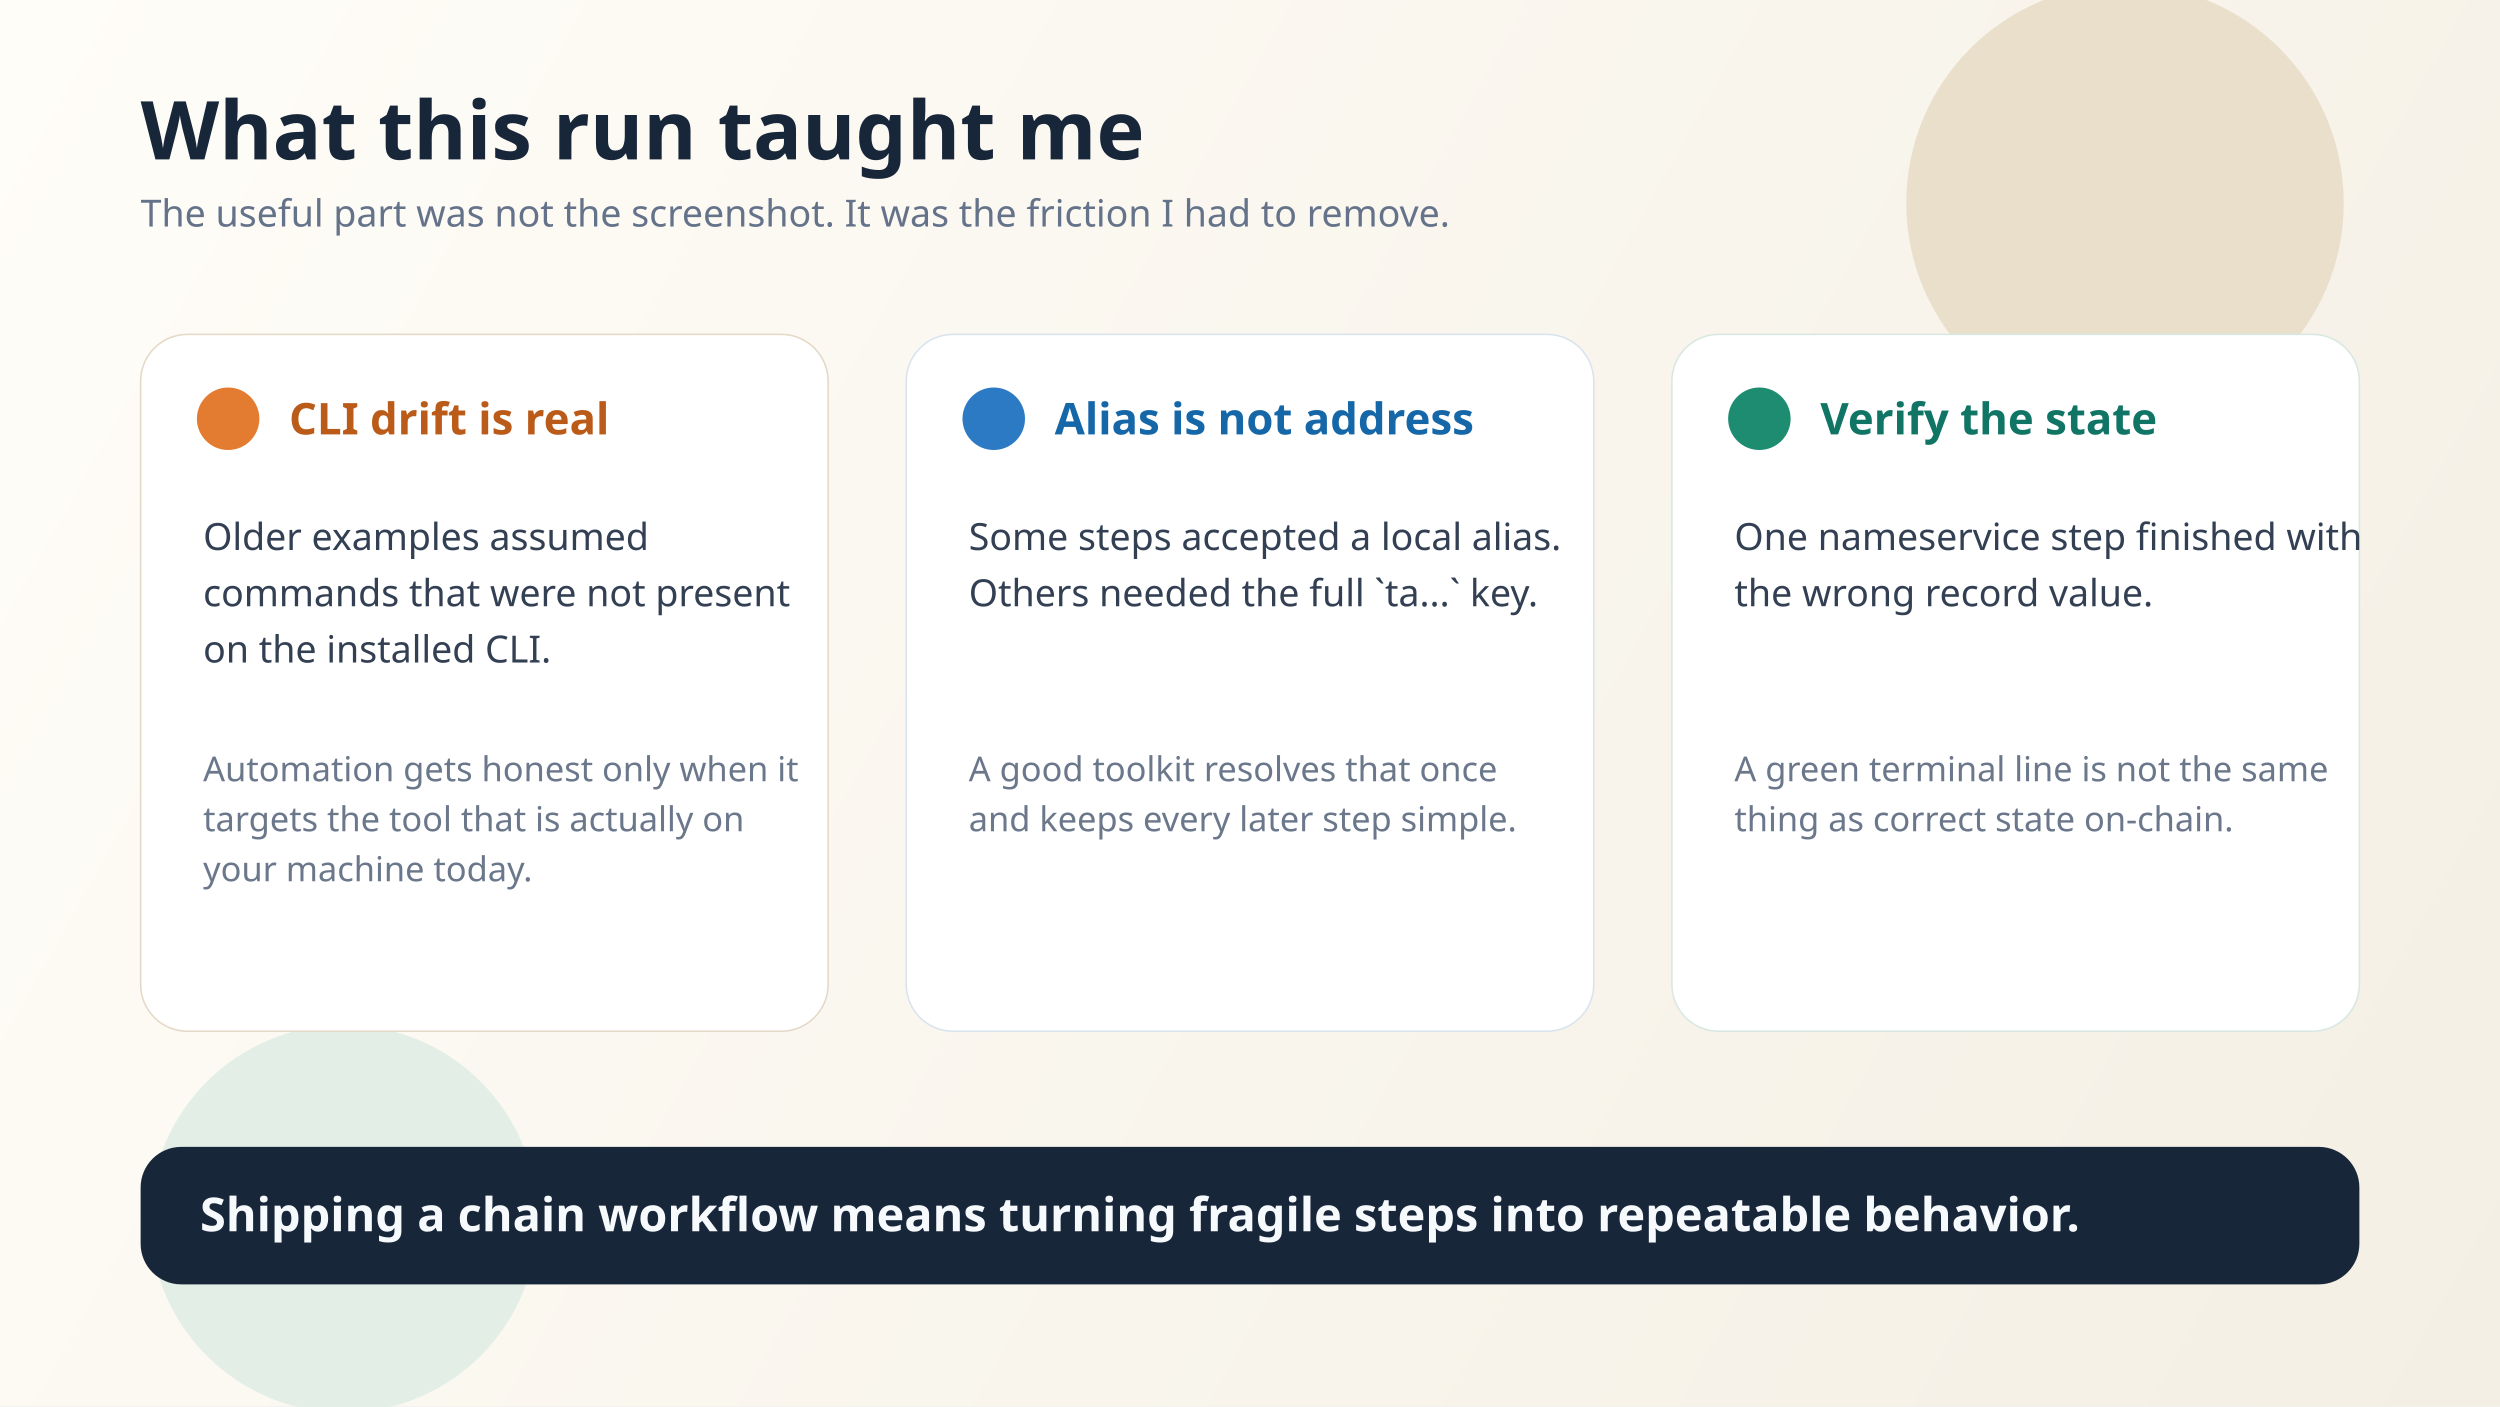
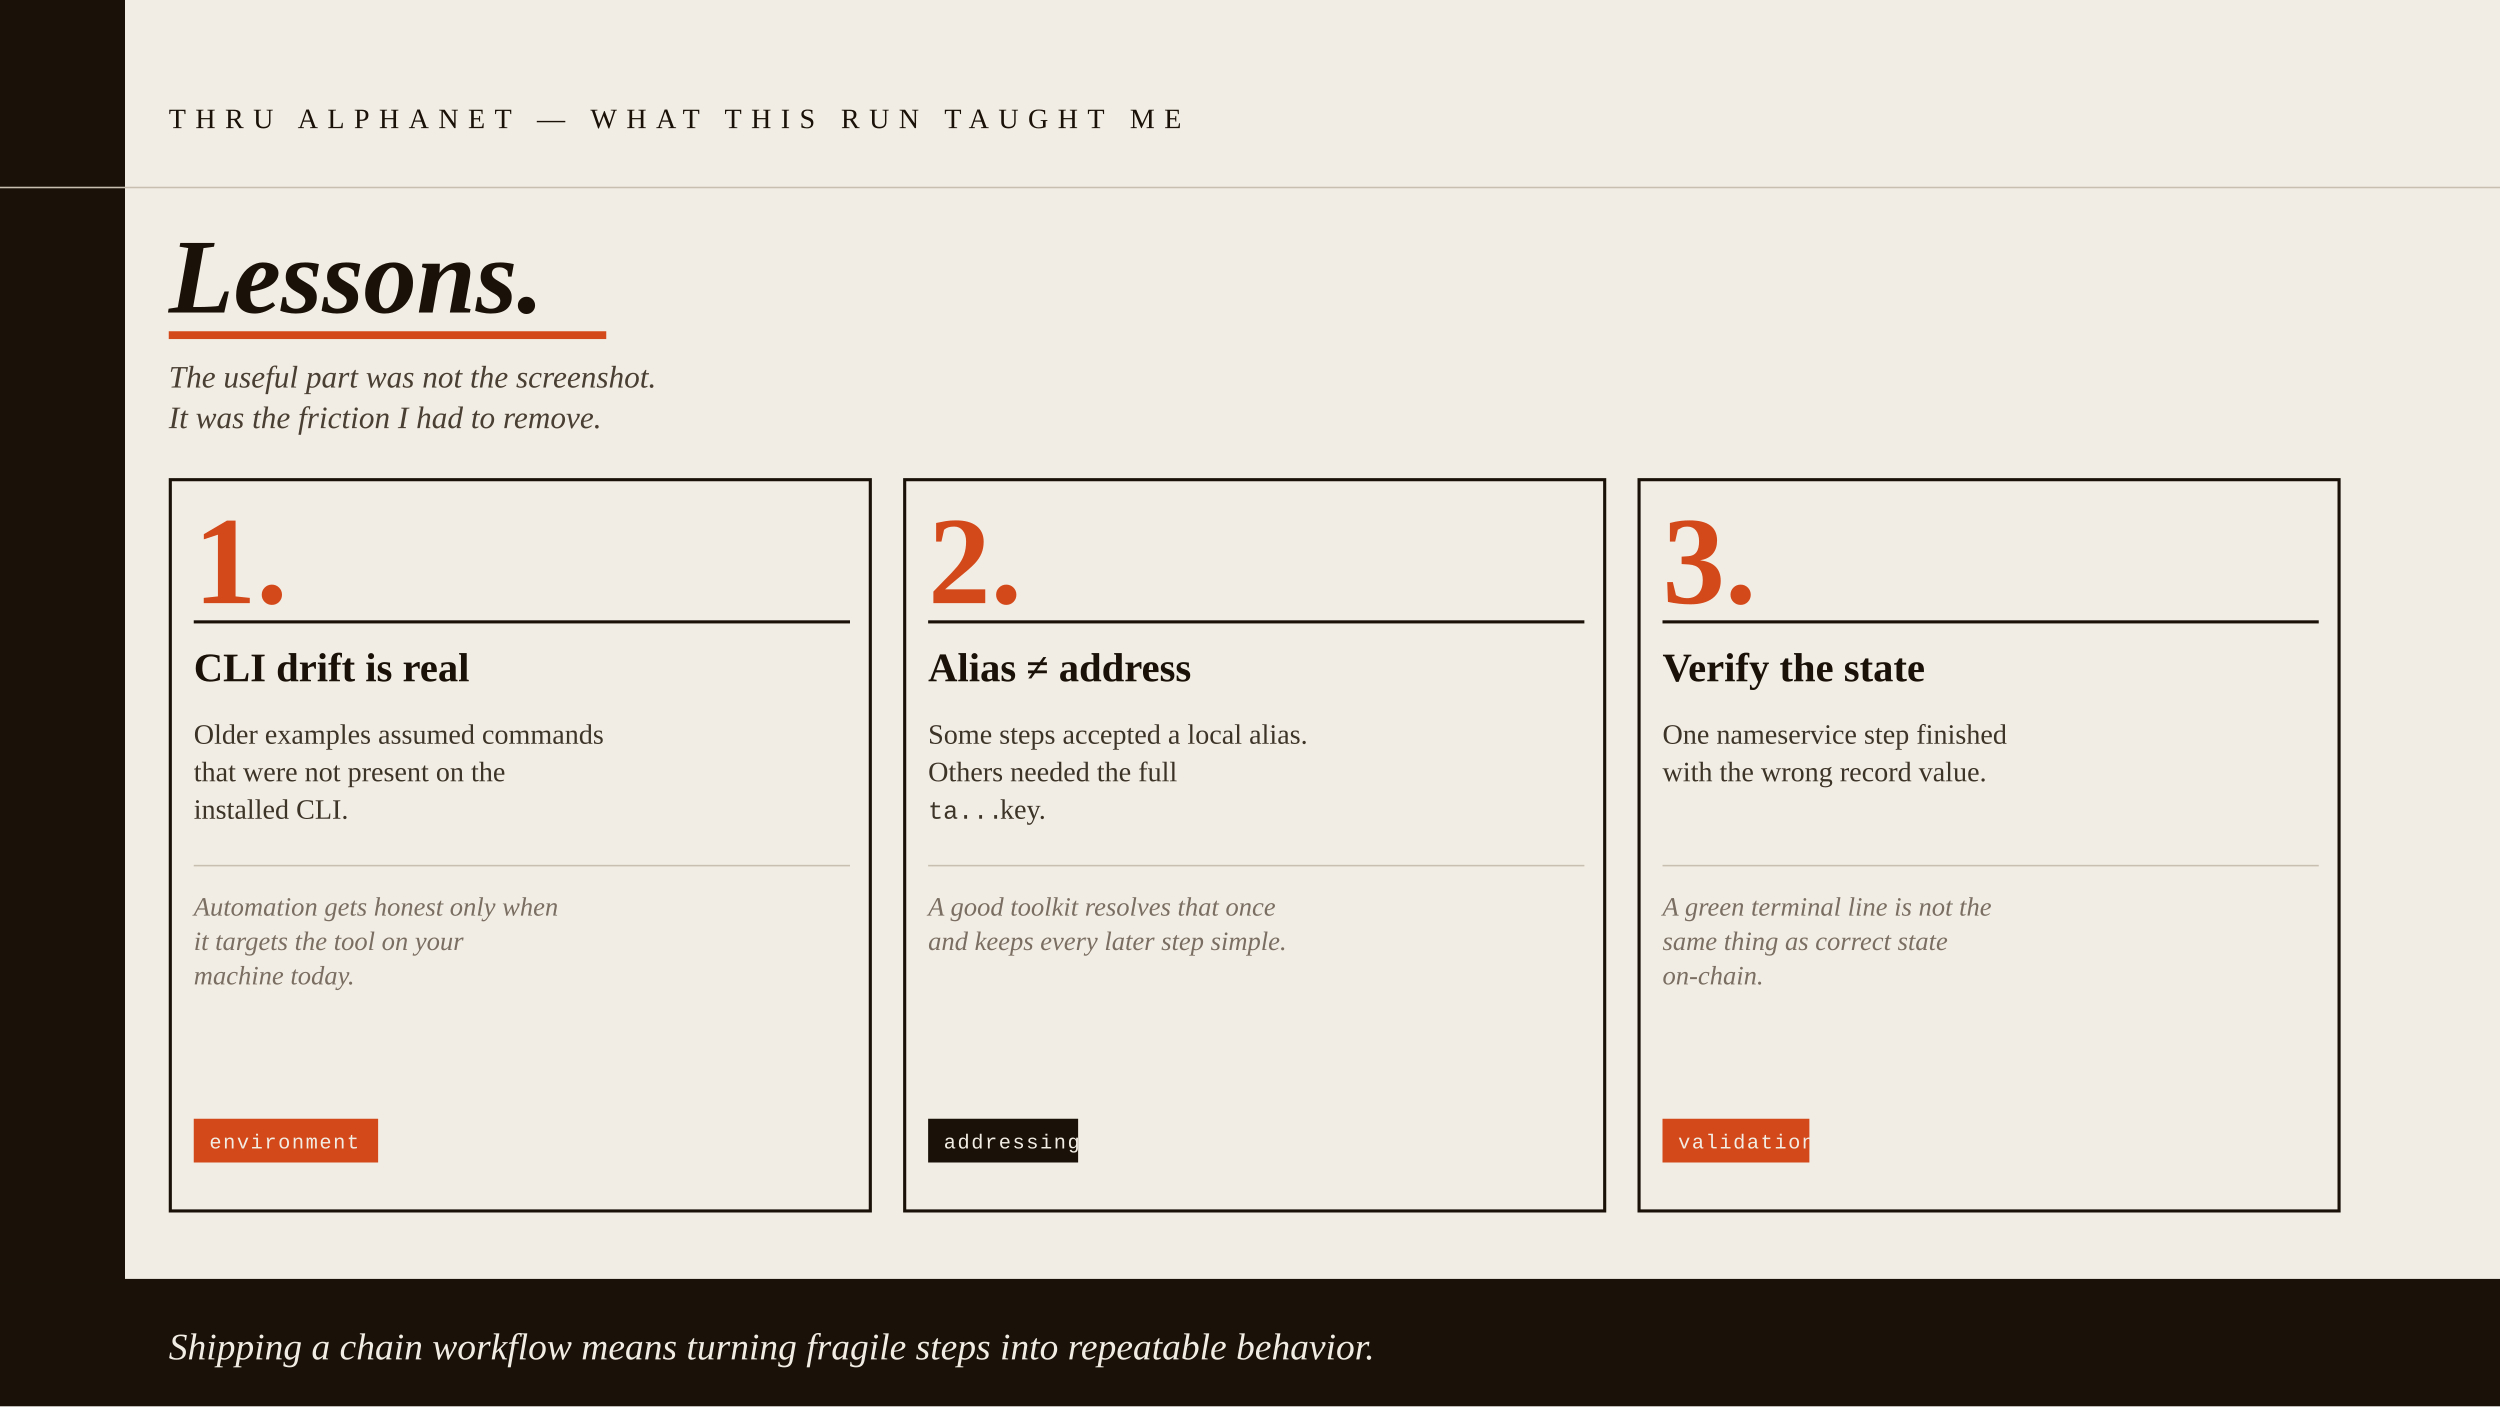
<svg xmlns="http://www.w3.org/2000/svg" width="1600" height="900" viewBox="0 0 1600 900" fill="none">
-   <defs>
-     <linearGradient id="bg" x1="0" y1="0" x2="1600" y2="900" gradientUnits="userSpaceOnUse">
-       <stop stop-color="#FFFDF8" />
-       <stop offset="1" stop-color="#F4EFE4" />
-     </linearGradient>
-   </defs>
-   <rect width="1600" height="900" fill="url(#bg)" />
-   <circle cx="1360" cy="130" r="140" fill="#E9DFCB" />
-   <circle cx="220" cy="780" r="124" fill="#E3EEE7" />
-   <text x="90" y="102" fill="#18263A" font-family="Avenir Next, Segoe UI, sans-serif" font-size="52" font-weight="700">What this run taught me</text>
-   <text x="90" y="145" fill="#65738A" font-family="Avenir Next, Segoe UI, sans-serif" font-size="24">
-     The useful part was not the screenshot. It was the friction I had to remove.
-   </text>
-   <rect x="90" y="214" width="440" height="446" rx="30" fill="#FFFFFF" stroke="#E4D8C6" />
-   <circle cx="146" cy="268" r="20" fill="#E37B31" />
-   <text x="185" y="278" fill="#BB5B19" font-family="Avenir Next, Segoe UI, sans-serif" font-size="28" font-weight="700">CLI drift is real</text>
-   <text x="130" y="352" fill="#334053" font-family="Avenir Next, Segoe UI, sans-serif" font-size="24">Older examples assumed</text>
-   <text x="130" y="388" fill="#334053" font-family="Avenir Next, Segoe UI, sans-serif" font-size="24">commands that were not present</text>
-   <text x="130" y="424" fill="#334053" font-family="Avenir Next, Segoe UI, sans-serif" font-size="24">on the installed CLI.</text>
-   <text x="130" y="500" fill="#6B778B" font-family="Avenir Next, Segoe UI, sans-serif" font-size="22">Automation gets honest only when it</text>
-   <text x="130" y="532" fill="#6B778B" font-family="Avenir Next, Segoe UI, sans-serif" font-size="22">targets the tool that is actually on</text>
-   <text x="130" y="564" fill="#6B778B" font-family="Avenir Next, Segoe UI, sans-serif" font-size="22">your machine today.</text>
-   <rect x="580" y="214" width="440" height="446" rx="30" fill="#FFFFFF" stroke="#D9E3EE" />
-   <circle cx="636" cy="268" r="20" fill="#2C7AC4" />
-   <text x="675" y="278" fill="#1667A8" font-family="Avenir Next, Segoe UI, sans-serif" font-size="28" font-weight="700">Alias is not address</text>
-   <text x="620" y="352" fill="#334053" font-family="Avenir Next, Segoe UI, sans-serif" font-size="24">Some steps accepted a local alias.</text>
-   <text x="620" y="388" fill="#334053" font-family="Avenir Next, Segoe UI, sans-serif" font-size="24">Others needed the full `ta...` key.</text>
-   <text x="620" y="500" fill="#6B778B" font-family="Avenir Next, Segoe UI, sans-serif" font-size="22">A good toolkit resolves that once</text>
-   <text x="620" y="532" fill="#6B778B" font-family="Avenir Next, Segoe UI, sans-serif" font-size="22">and keeps every later step simple.</text>
-   <rect x="1070" y="214" width="440" height="446" rx="30" fill="#FFFFFF" stroke="#D8E8E1" />
-   <circle cx="1126" cy="268" r="20" fill="#1E8C71" />
-   <text x="1165" y="278" fill="#117565" font-family="Avenir Next, Segoe UI, sans-serif" font-size="28" font-weight="700">Verify the state</text>
-   <text x="1110" y="352" fill="#334053" font-family="Avenir Next, Segoe UI, sans-serif" font-size="24">One nameservice step finished with</text>
-   <text x="1110" y="388" fill="#334053" font-family="Avenir Next, Segoe UI, sans-serif" font-size="24">the wrong record value.</text>
-   <text x="1110" y="500" fill="#6B778B" font-family="Avenir Next, Segoe UI, sans-serif" font-size="22">A green terminal line is not the same</text>
-   <text x="1110" y="532" fill="#6B778B" font-family="Avenir Next, Segoe UI, sans-serif" font-size="22">thing as correct state on-chain.</text>
-   <rect x="90" y="734" width="1420" height="88" rx="26" fill="#18263A" />
-   <text x="128" y="788" fill="#F7FAFD" font-family="Avenir Next, Segoe UI, sans-serif" font-size="30" font-weight="700">
-     Shipping a chain workflow means turning fragile steps into repeatable behavior.
-   </text>
+   <rect width="1600" height="900" fill="#F2EDE4" />
+   <rect x="0" y="0" width="80" height="900" fill="#1A1209" />
+   <line x1="0" y1="120" x2="1600" y2="120" stroke="#C8BFB0" stroke-width="1" />
+   <line x1="0" y1="820" x2="1600" y2="820" stroke="#1A1209" stroke-width="3" />
+   <text x="108" y="82" fill="#1A1209" font-family="Georgia, 'Times New Roman', serif" font-size="18" letter-spacing="6">THRU ALPHANET — WHAT THIS RUN TAUGHT ME</text>
+   <text x="108" y="200" fill="#1A1209" font-family="Georgia, 'Times New Roman', serif" font-size="68" font-weight="700" font-style="italic">Lessons.</text>
+   <rect x="108" y="212" width="280" height="5" fill="#D4491A" />
+   <text x="108" y="248" fill="#4A3F33" font-family="Georgia, 'Times New Roman', serif" font-size="20" font-style="italic">The useful part was not the screenshot.</text>
+   <text x="108" y="274" fill="#4A3F33" font-family="Georgia, 'Times New Roman', serif" font-size="20" font-style="italic">It was the friction I had to remove.</text>
+   <rect x="108" y="306" width="450" height="470" fill="#1A1209" />
+   <rect x="110" y="308" width="446" height="466" fill="#F2EDE4" />
+   <text x="124" y="386" fill="#D4491A" font-family="Georgia, 'Times New Roman', serif" font-size="80" font-weight="700">1.</text>
+   <line x1="124" y1="398" x2="544" y2="398" stroke="#1A1209" stroke-width="2" />
+   <text x="124" y="436" fill="#1A1209" font-family="Georgia, 'Times New Roman', serif" font-size="26" font-weight="700">CLI drift is real</text>
+   <text x="124" y="476" fill="#3D3428" font-family="Georgia, 'Times New Roman', serif" font-size="18">Older examples assumed commands</text>
+   <text x="124" y="500" fill="#3D3428" font-family="Georgia, 'Times New Roman', serif" font-size="18">that were not present on the</text>
+   <text x="124" y="524" fill="#3D3428" font-family="Georgia, 'Times New Roman', serif" font-size="18">installed CLI.</text>
+   <line x1="124" y1="554" x2="544" y2="554" stroke="#C8BFB0" stroke-width="1" />
+   <text x="124" y="586" fill="#7A6E62" font-family="Georgia, 'Times New Roman', serif" font-size="17" font-style="italic">Automation gets honest only when</text>
+   <text x="124" y="608" fill="#7A6E62" font-family="Georgia, 'Times New Roman', serif" font-size="17" font-style="italic">it targets the tool on your</text>
+   <text x="124" y="630" fill="#7A6E62" font-family="Georgia, 'Times New Roman', serif" font-size="17" font-style="italic">machine today.</text>
+   <rect x="124" y="716" width="118" height="28" fill="#D4491A" />
+   <text x="134" y="735" fill="#F2EDE4" font-family="'Courier New', Courier, monospace" font-size="13" letter-spacing="1">environment</text>
+   <rect x="578" y="306" width="450" height="470" fill="#1A1209" />
+   <rect x="580" y="308" width="446" height="466" fill="#F2EDE4" />
+   <text x="594" y="386" fill="#D4491A" font-family="Georgia, 'Times New Roman', serif" font-size="80" font-weight="700">2.</text>
+   <line x1="594" y1="398" x2="1014" y2="398" stroke="#1A1209" stroke-width="2" />
+   <text x="594" y="436" fill="#1A1209" font-family="Georgia, 'Times New Roman', serif" font-size="26" font-weight="700">Alias ≠ address</text>
+   <text x="594" y="476" fill="#3D3428" font-family="Georgia, 'Times New Roman', serif" font-size="18">Some steps accepted a local alias.</text>
+   <text x="594" y="500" fill="#3D3428" font-family="Georgia, 'Times New Roman', serif" font-size="18">Others needed the full</text>
+   <text x="594" y="524" fill="#3D3428" font-family="'Courier New', Courier, monospace" font-size="16">ta...</text>
+   <text x="640" y="524" fill="#3D3428" font-family="Georgia, 'Times New Roman', serif" font-size="18"> key.</text>
+   <line x1="594" y1="554" x2="1014" y2="554" stroke="#C8BFB0" stroke-width="1" />
+   <text x="594" y="586" fill="#7A6E62" font-family="Georgia, 'Times New Roman', serif" font-size="17" font-style="italic">A good toolkit resolves that once</text>
+   <text x="594" y="608" fill="#7A6E62" font-family="Georgia, 'Times New Roman', serif" font-size="17" font-style="italic">and keeps every later step simple.</text>
+   <rect x="594" y="716" width="96" height="28" fill="#1A1209" />
+   <text x="604" y="735" fill="#F2EDE4" font-family="'Courier New', Courier, monospace" font-size="13" letter-spacing="1">addressing</text>
+   <rect x="1048" y="306" width="450" height="470" fill="#1A1209" />
+   <rect x="1050" y="308" width="446" height="466" fill="#F2EDE4" />
+   <text x="1064" y="386" fill="#D4491A" font-family="Georgia, 'Times New Roman', serif" font-size="80" font-weight="700">3.</text>
+   <line x1="1064" y1="398" x2="1484" y2="398" stroke="#1A1209" stroke-width="2" />
+   <text x="1064" y="436" fill="#1A1209" font-family="Georgia, 'Times New Roman', serif" font-size="26" font-weight="700">Verify the state</text>
+   <text x="1064" y="476" fill="#3D3428" font-family="Georgia, 'Times New Roman', serif" font-size="18">One nameservice step finished</text>
+   <text x="1064" y="500" fill="#3D3428" font-family="Georgia, 'Times New Roman', serif" font-size="18">with the wrong record value.</text>
+   <line x1="1064" y1="554" x2="1484" y2="554" stroke="#C8BFB0" stroke-width="1" />
+   <text x="1064" y="586" fill="#7A6E62" font-family="Georgia, 'Times New Roman', serif" font-size="17" font-style="italic">A green terminal line is not the</text>
+   <text x="1064" y="608" fill="#7A6E62" font-family="Georgia, 'Times New Roman', serif" font-size="17" font-style="italic">same thing as correct state</text>
+   <text x="1064" y="630" fill="#7A6E62" font-family="Georgia, 'Times New Roman', serif" font-size="17" font-style="italic">on-chain.</text>
+   <rect x="1064" y="716" width="94" height="28" fill="#D4491A" />
+   <text x="1074" y="735" fill="#F2EDE4" font-family="'Courier New', Courier, monospace" font-size="13" letter-spacing="1">validation</text>
+   <rect x="80" y="820" width="1520" height="80" fill="#1A1209" />
+   <text x="108" y="870" fill="#F2EDE4" font-family="Georgia, 'Times New Roman', serif" font-size="24" font-style="italic">Shipping a chain workflow means turning fragile steps into repeatable behavior.</text>
</svg>
